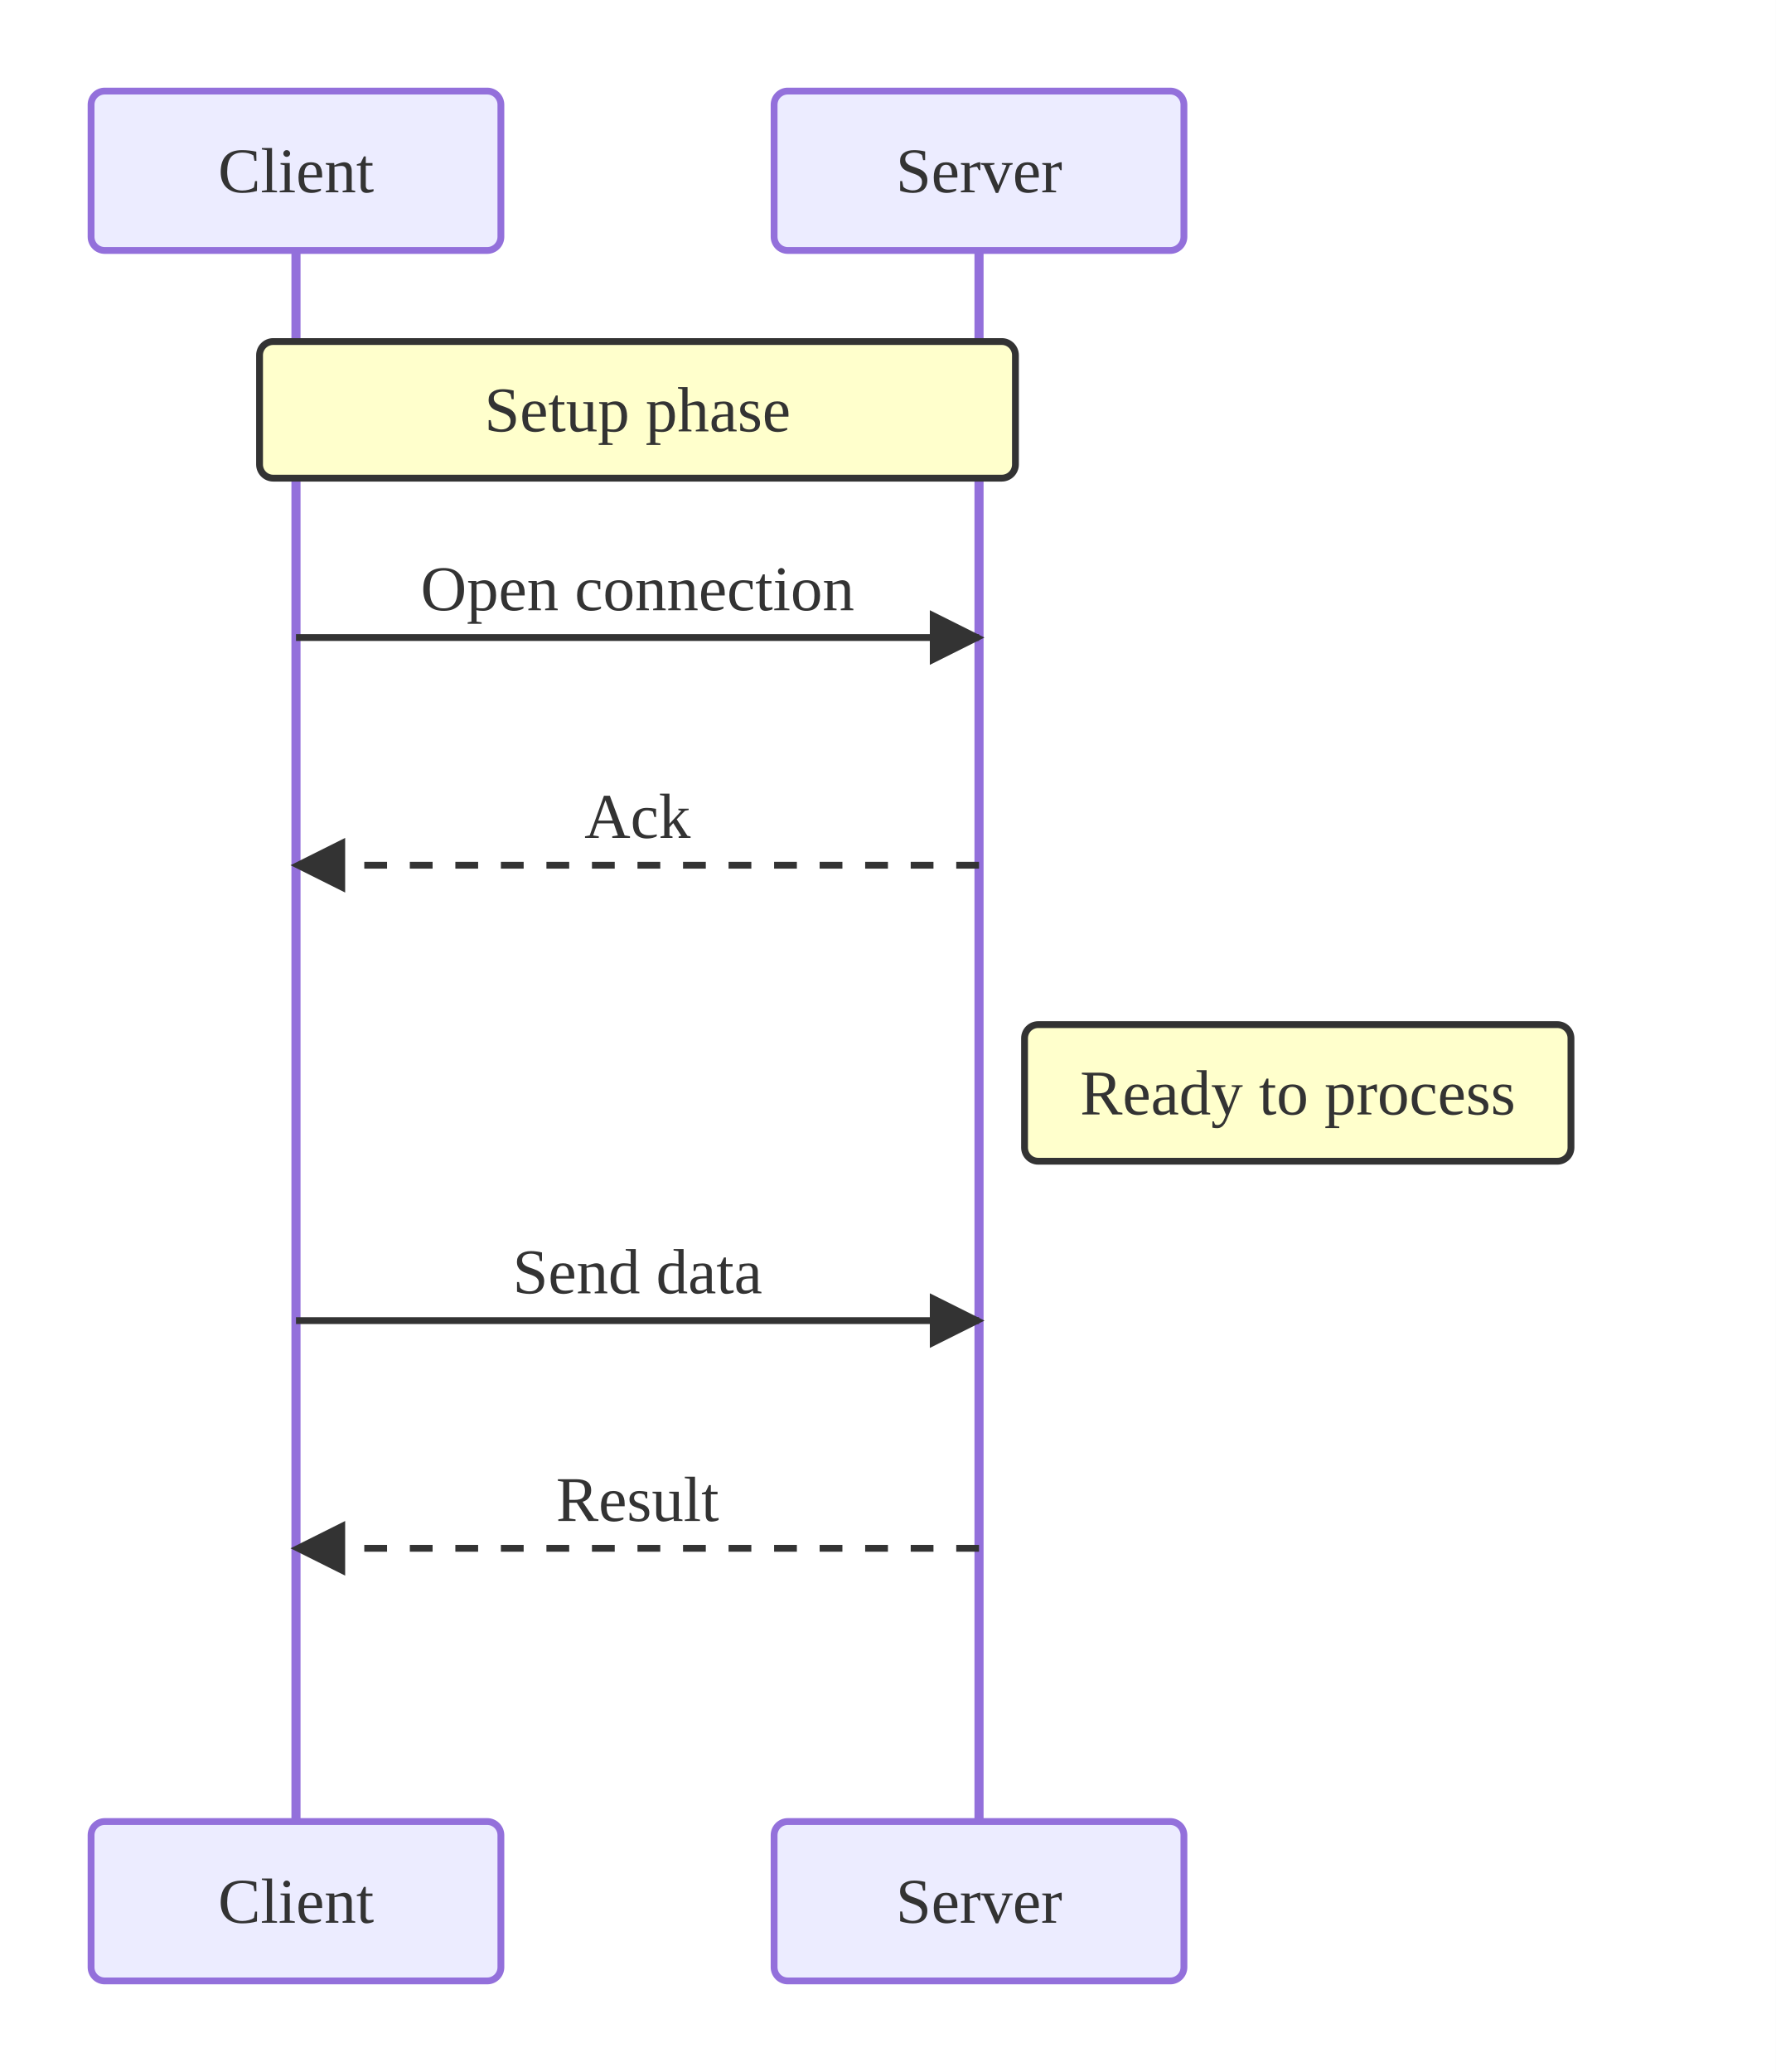
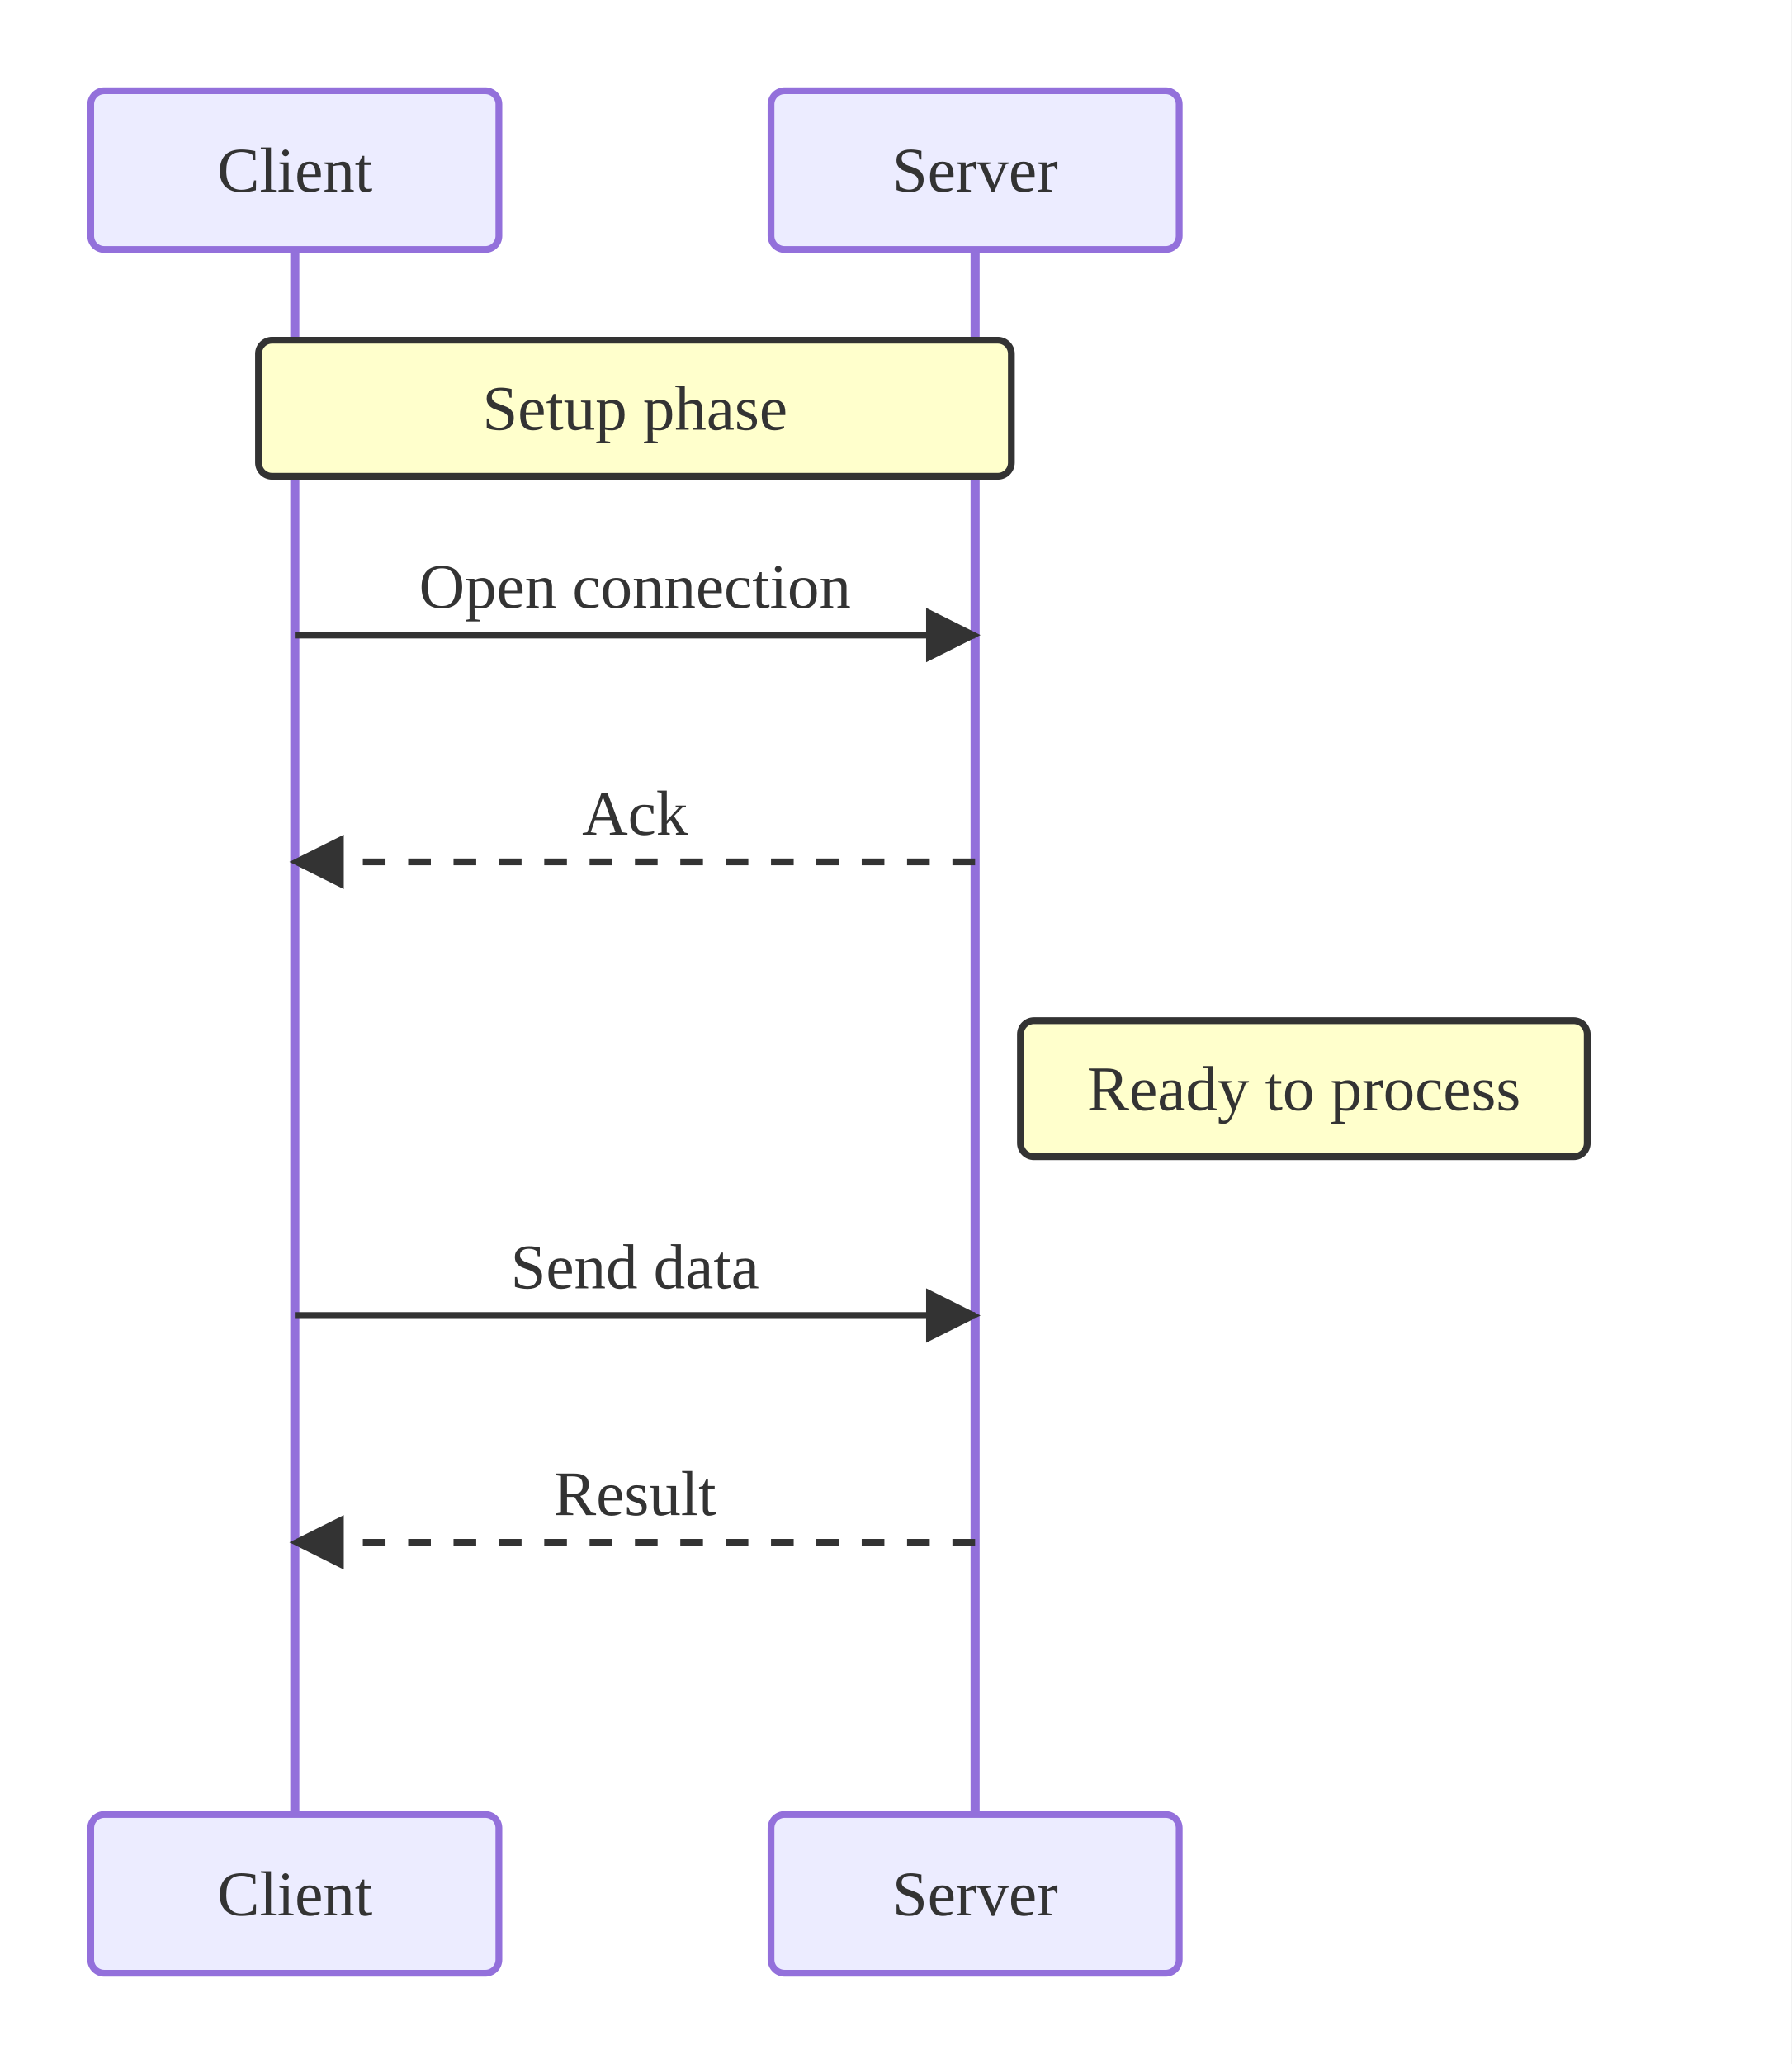
- <svg xmlns="http://www.w3.org/2000/svg" viewBox="0 0 390.00 455.00">
+ <svg xmlns="http://www.w3.org/2000/svg" viewBox="0 0 394.97 455.00">
  <defs>
    <marker id="seq-arrow-solid" viewBox="0 0 10 10" refX="9.00" refY="5.00" markerWidth="8.00" markerHeight="8.00" orient="auto">
      <polygon points="0,0 10,5 0,10" style="fill:#333" />
    </marker>
    <marker id="seq-arrow-dashed" viewBox="0 0 10 10" refX="9.00" refY="5.00" markerWidth="8.00" markerHeight="8.00" orient="auto">
      <polygon points="0,0 10,5 0,10" style="fill:#333" />
    </marker>
    <marker id="seq-arrow-solid-cross" viewBox="0 0 10 10" refX="5.00" refY="5.00" markerWidth="10.00" markerHeight="10.00" orient="auto">
      <path d="M2,2 L8,8 M2,8 L8,2" style="stroke:#333;stroke-width:1.5;fill:none" />
    </marker>
    <marker id="seq-arrow-dashed-cross" viewBox="0 0 10 10" refX="5.00" refY="5.00" markerWidth="10.00" markerHeight="10.00" orient="auto">
      <path d="M2,2 L8,8 M2,8 L8,2" style="stroke:#333;stroke-width:1.5;fill:none" />
    </marker>
    <marker id="seq-arrow-solid-open" viewBox="0 0 10 10" refX="10.00" refY="5.00" markerWidth="8.00" markerHeight="8.00" orient="auto">
      <polyline points="0,1 10,5 0,9" style="stroke:#333;stroke-width:1.5;fill:none" />
    </marker>
    <marker id="seq-arrow-dashed-open" viewBox="0 0 10 10" refX="10.00" refY="5.00" markerWidth="8.00" markerHeight="8.00" orient="auto">
      <polyline points="0,1 10,5 0,9" style="stroke:#333;stroke-width:1.5;fill:none" />
    </marker>
  </defs>
-   <rect x="0.00" y="0.00" width="390.00" height="455.00" style="fill:white;stroke:none" />
+   <rect x="0.00" y="0.00" width="394.97" height="455.00" style="fill:white;stroke:none" />
  <line x1="65.00" y1="55.00" x2="65.00" y2="400.00" style="stroke:#9370DB;stroke-width:2.0" />
  <line x1="215.00" y1="55.00" x2="215.00" y2="400.00" style="stroke:#9370DB;stroke-width:2.0" />
  <rect x="57.00" y="75.00" width="166.00" height="30.00" rx="3.00" ry="3.00" style="fill:#ffffcc;stroke:#333;stroke-width:1.5" />
  <text x="140.00" y="90.00" text-anchor="middle" dominant-baseline="central" style="fill:#333;font-size:14px">Setup phase</text>
  <line x1="65.00" y1="140.00" x2="215.00" y2="140.00" style="stroke:#333;stroke-width:1.5;fill:none" marker-end="url(#seq-arrow-solid)" />
  <text x="140.00" y="134.00" text-anchor="middle" dominant-baseline="auto" style="fill:#333;font-size:14px">Open connection</text>
  <line x1="215.00" y1="190.00" x2="65.00" y2="190.00" style="stroke:#333;stroke-width:1.5;fill:none;stroke-dasharray:5,5" marker-end="url(#seq-arrow-dashed)" />
  <text x="140.00" y="184.00" text-anchor="middle" dominant-baseline="auto" style="fill:#333;font-size:14px">Ack</text>
-   <rect x="225.00" y="225.00" width="120.00" height="30.00" rx="3.00" ry="3.00" style="fill:#ffffcc;stroke:#333;stroke-width:1.5" />
-   <text x="285.00" y="240.00" text-anchor="middle" dominant-baseline="central" style="fill:#333;font-size:14px">Ready to process</text>
+   <rect x="225.00" y="225.00" width="124.97" height="30.00" rx="3.00" ry="3.00" style="fill:#ffffcc;stroke:#333;stroke-width:1.5" />
+   <text x="287.48" y="240.00" text-anchor="middle" dominant-baseline="central" style="fill:#333;font-size:14px">Ready to process</text>
  <line x1="65.00" y1="290.00" x2="215.00" y2="290.00" style="stroke:#333;stroke-width:1.5;fill:none" marker-end="url(#seq-arrow-solid)" />
  <text x="140.00" y="284.00" text-anchor="middle" dominant-baseline="auto" style="fill:#333;font-size:14px">Send data</text>
  <line x1="215.00" y1="340.00" x2="65.00" y2="340.00" style="stroke:#333;stroke-width:1.5;fill:none;stroke-dasharray:5,5" marker-end="url(#seq-arrow-dashed)" />
  <text x="140.00" y="334.00" text-anchor="middle" dominant-baseline="auto" style="fill:#333;font-size:14px">Result</text>
  <rect x="20.00" y="20.00" width="90.00" height="35.00" rx="3.00" ry="3.00" style="fill:#ECECFF;stroke:#9370DB;stroke-width:1.5" />
  <text x="65.00" y="37.50" text-anchor="middle" dominant-baseline="central" style="fill:#333;font-size:14px">Client</text>
  <rect x="20.00" y="400.00" width="90.00" height="35.00" rx="3.00" ry="3.00" style="fill:#ECECFF;stroke:#9370DB;stroke-width:1.5" />
  <text x="65.00" y="417.50" text-anchor="middle" dominant-baseline="central" style="fill:#333;font-size:14px">Client</text>
  <rect x="170.00" y="20.00" width="90.00" height="35.00" rx="3.00" ry="3.00" style="fill:#ECECFF;stroke:#9370DB;stroke-width:1.5" />
  <text x="215.00" y="37.50" text-anchor="middle" dominant-baseline="central" style="fill:#333;font-size:14px">Server</text>
  <rect x="170.00" y="400.00" width="90.00" height="35.00" rx="3.00" ry="3.00" style="fill:#ECECFF;stroke:#9370DB;stroke-width:1.5" />
  <text x="215.00" y="417.50" text-anchor="middle" dominant-baseline="central" style="fill:#333;font-size:14px">Server</text>
</svg>
